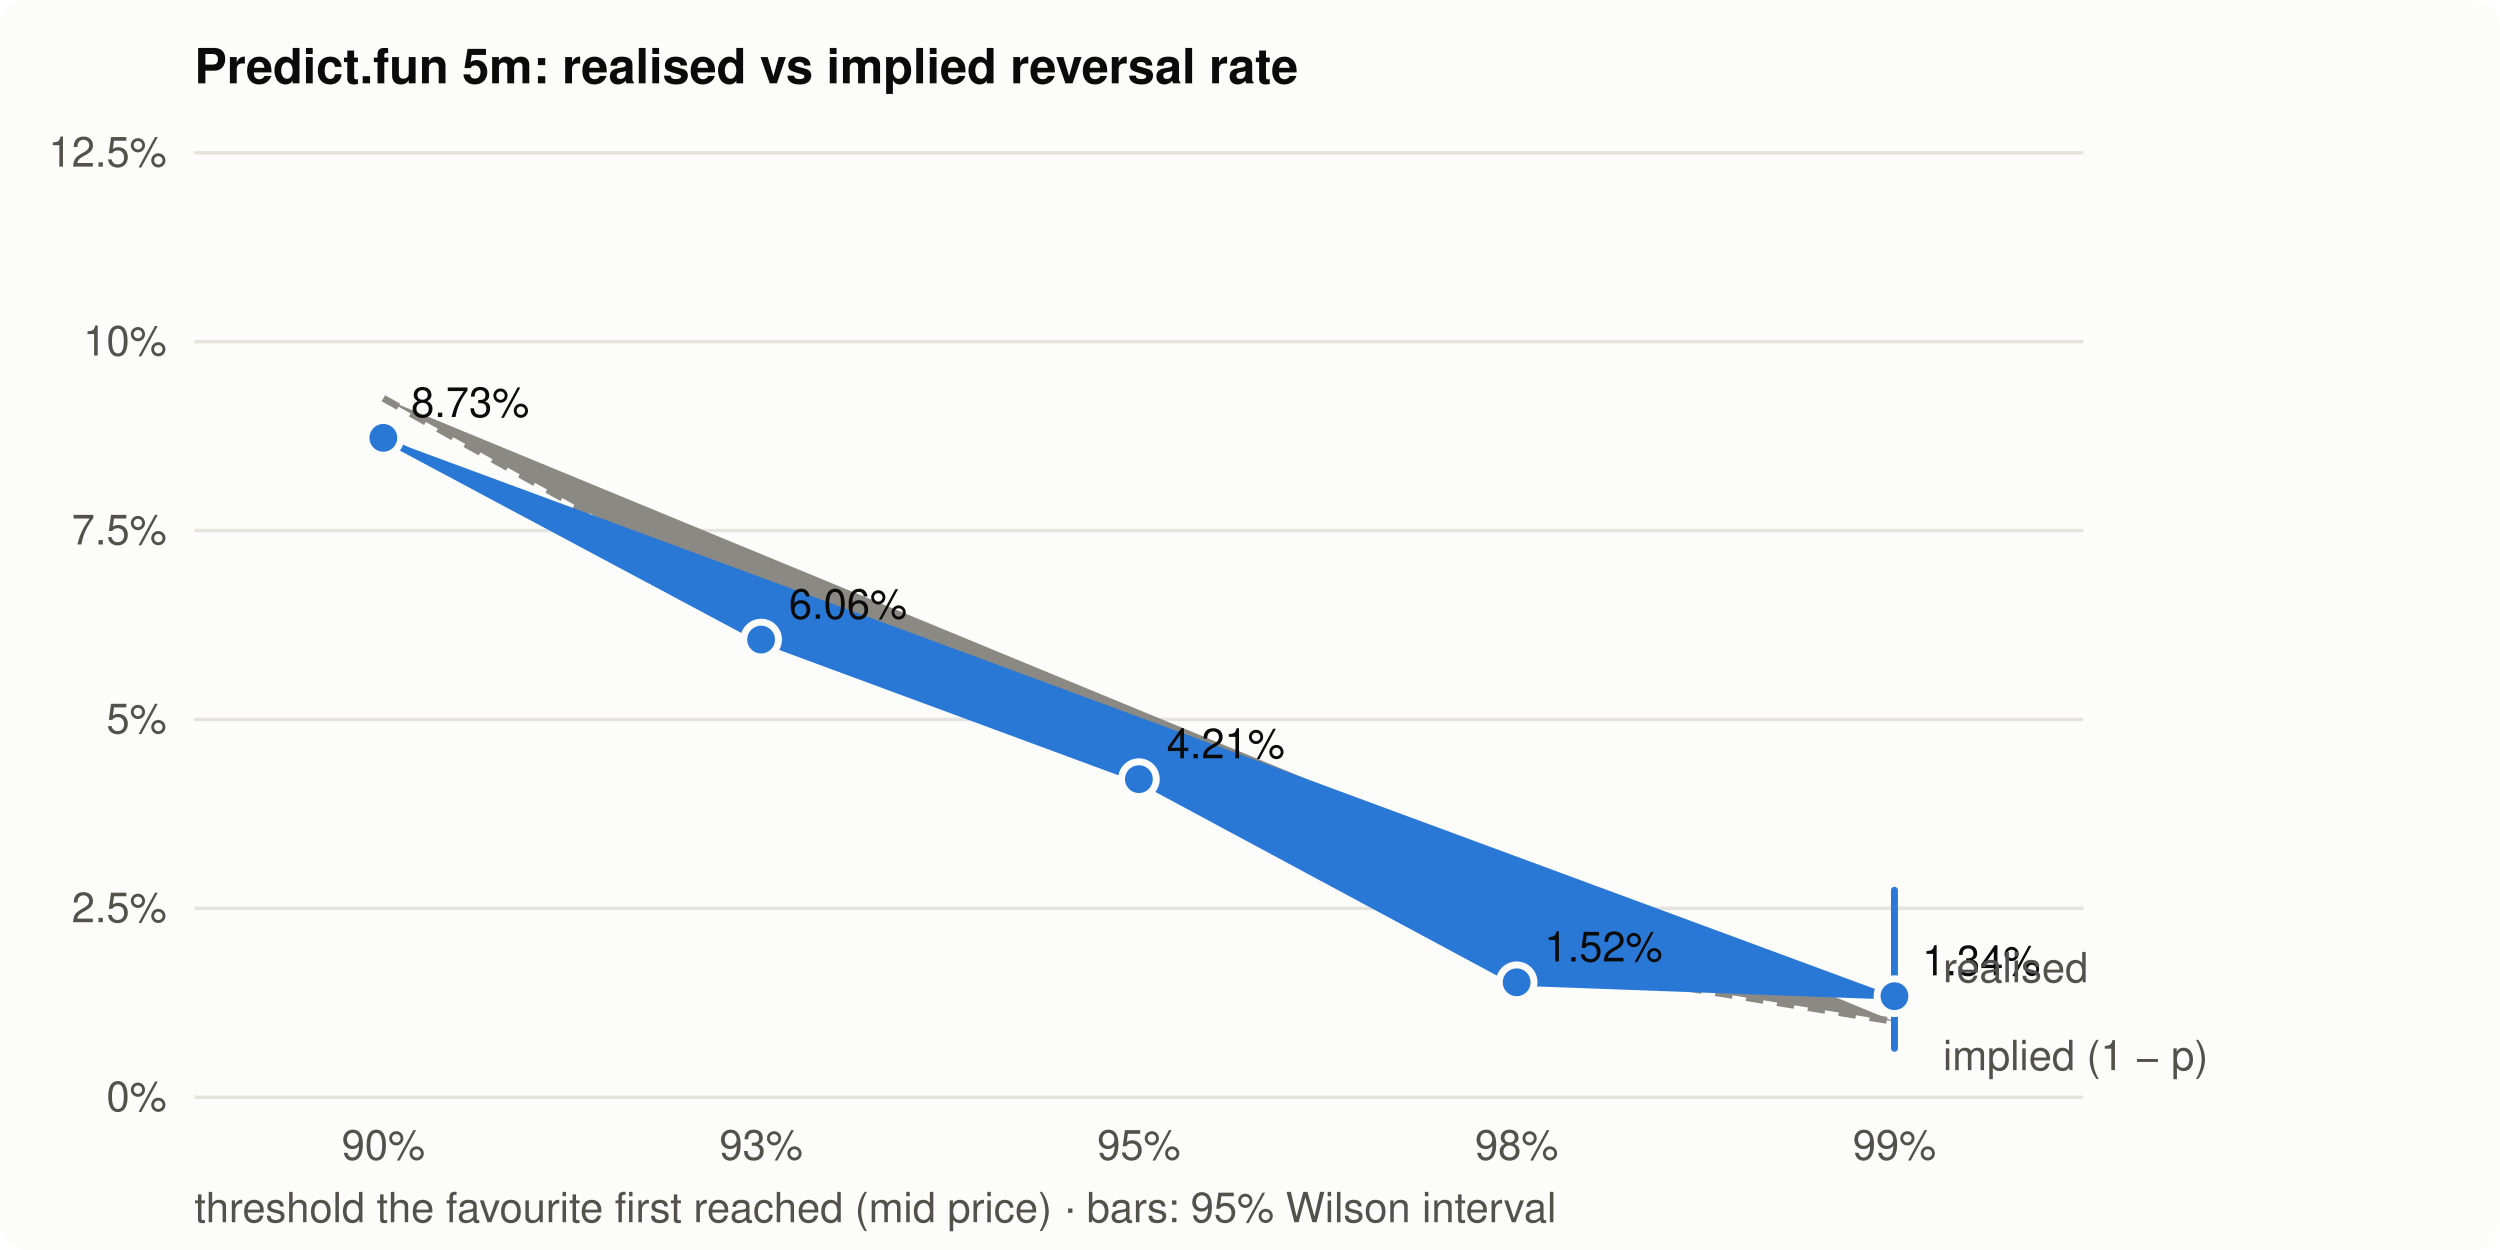
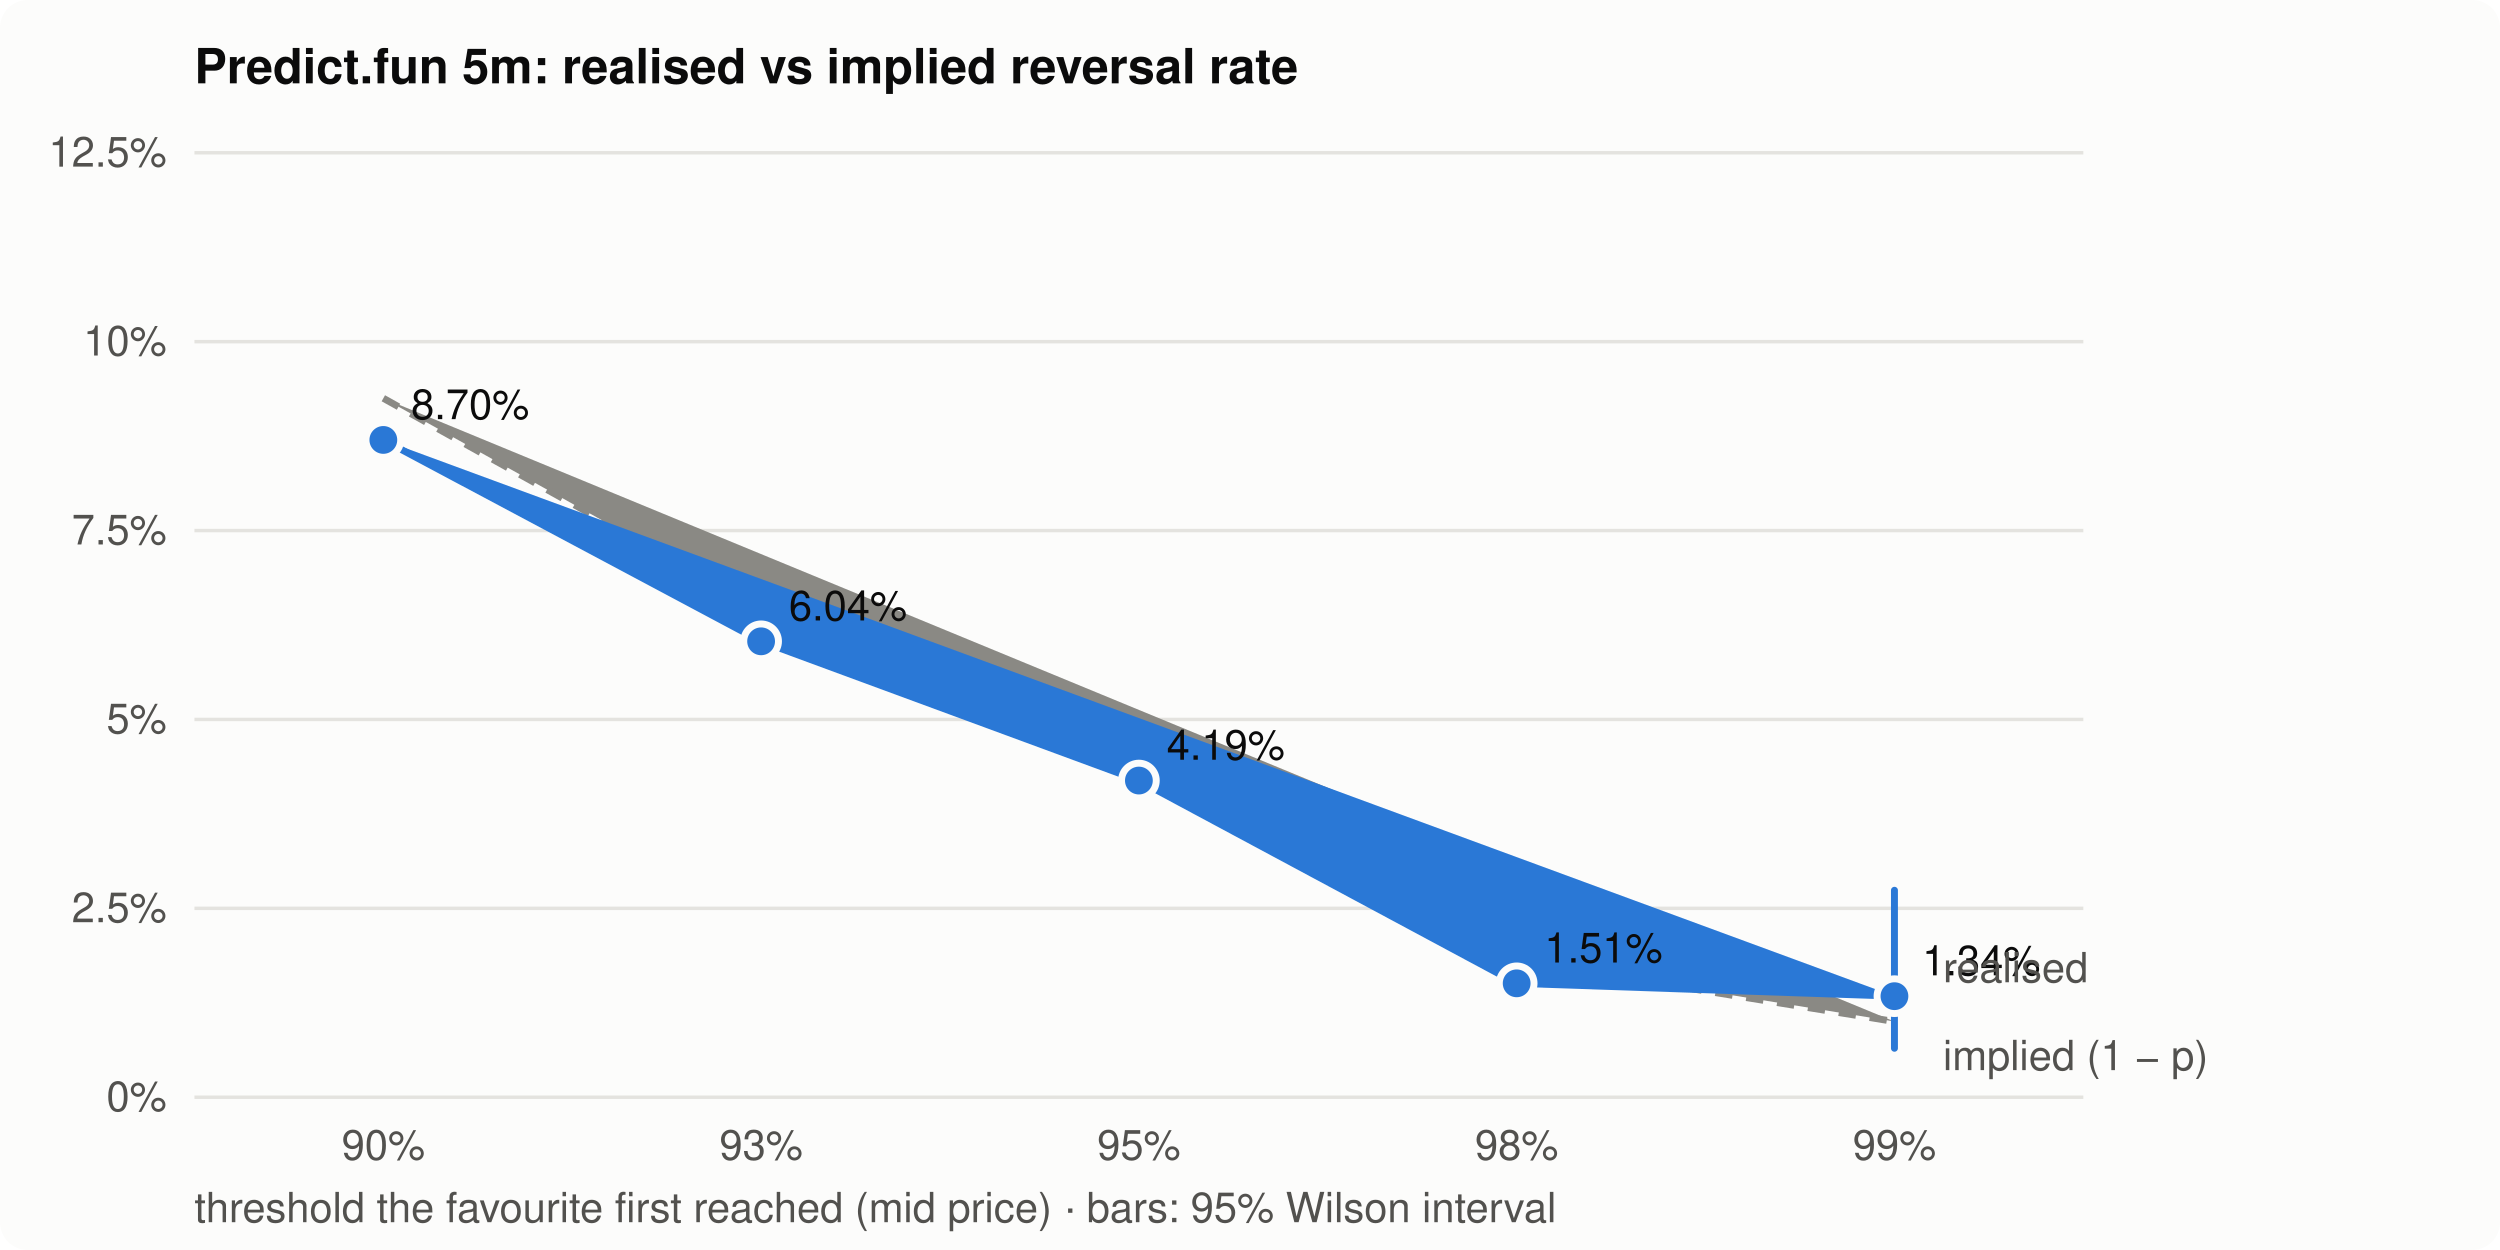
<svg xmlns="http://www.w3.org/2000/svg" viewBox="0 0 720 360" width="720" height="360" role="img" aria-label="Predict.fun 5m: realised vs implied reversal rate">
  <style>
  .bg{fill:#fcfcfb} .t1{fill:#0b0b0b} .t2{fill:#52514e} .grid{stroke:#e4e3df}
  .s1{stroke:#2a78d6;fill:#2a78d6} .s2{stroke:#eb6834;fill:#eb6834} .s3{stroke:#1baf7a;fill:#1baf7a}
  .ref{stroke:#8a8984;fill:#8a8984} .ring{stroke:#fcfcfb}
  text{font-family:-apple-system,Segoe UI,Helvetica,Arial,sans-serif;font-size:12px}
  .title{font-size:14px;font-weight:600}
  @media (prefers-color-scheme: dark){
    .bg{fill:#1a1a19} .t1{fill:#f0efec} .t2{fill:#c3c2b7} .grid{stroke:#34332f}
    .s1{stroke:#3987e5;fill:#3987e5} .s2{stroke:#d95926;fill:#d95926} .s3{stroke:#199e70;fill:#199e70}
    .ref{stroke:#9d9c96;fill:#9d9c96} .ring{stroke:#1a1a19}
  }
</style>
  <rect class="bg" width="720" height="360" rx="8" />
  <text class="t1 title" x="56" y="24">Predict.fun 5m: realised vs implied reversal rate</text>
  <line class="grid" x1="56" x2="600" y1="316.0" y2="316.0" stroke-width="1" />
  <text class="t2" x="48" y="320.0" text-anchor="end">0%</text>
  <line class="grid" x1="56" x2="600" y1="261.6" y2="261.6" stroke-width="1" />
  <text class="t2" x="48" y="265.6" text-anchor="end">2.5%</text>
  <line class="grid" x1="56" x2="600" y1="207.2" y2="207.2" stroke-width="1" />
  <text class="t2" x="48" y="211.2" text-anchor="end">5%</text>
  <line class="grid" x1="56" x2="600" y1="152.8" y2="152.8" stroke-width="1" />
  <text class="t2" x="48" y="156.8" text-anchor="end">7.5%</text>
  <line class="grid" x1="56" x2="600" y1="98.4" y2="98.4" stroke-width="1" />
  <text class="t2" x="48" y="102.4" text-anchor="end">10%</text>
  <line class="grid" x1="56" x2="600" y1="44.0" y2="44.0" stroke-width="1" />
  <text class="t2" x="48" y="48.0" text-anchor="end">12.5%</text>
  <text class="t2" x="110.4" y="334" text-anchor="middle">90%</text>
  <text class="t2" x="219.2" y="334" text-anchor="middle">93%</text>
  <text class="t2" x="328.0" y="334" text-anchor="middle">95%</text>
  <text class="t2" x="436.8" y="334" text-anchor="middle">98%</text>
  <text class="t2" x="545.6" y="334" text-anchor="middle">99%</text>
  <path class="ref" d="M110.4,114.7 L219.2,175.4 L328.0,217.9 L436.8,276.6 L545.6,294.2" fill="none" stroke-width="2" stroke-linejoin="round" stroke-dasharray="5 4" />
-   <line class="s1" x1="110.4" x2="110.4" y1="130.4" y2="121.6" stroke-width="2" stroke-linecap="round" />
-   <line class="s1" x1="219.2" x2="219.2" y1="188.0" y2="180.3" stroke-width="2" stroke-linecap="round" />
-   <line class="s1" x1="328.0" x2="328.0" y1="227.7" y2="221.0" stroke-width="2" stroke-linecap="round" />
-   <line class="s1" x1="436.8" x2="436.8" y1="285.3" y2="280.4" stroke-width="2" stroke-linecap="round" />
+   <line class="s1" x1="110.4" x2="110.4" y1="131.1" y2="122.3" stroke-width="2" stroke-linecap="round" />
+   <line class="s1" x1="219.2" x2="219.2" y1="188.4" y2="180.8" stroke-width="2" stroke-linecap="round" />
+   <line class="s1" x1="328.0" x2="328.0" y1="228.0" y2="221.4" stroke-width="2" stroke-linecap="round" />
+   <line class="s1" x1="436.8" x2="436.8" y1="285.5" y2="280.7" stroke-width="2" stroke-linecap="round" />
  <line class="s1" x1="545.6" x2="545.6" y1="301.9" y2="256.4" stroke-width="2" stroke-linecap="round" />
-   <path class="s1" d="M110.4,126.1 L219.2,184.2 L328.0,224.4 L436.8,282.9 L545.6,286.9" fill="none" stroke-width="2" stroke-linejoin="round" />
-   <circle class="s1 ring" cx="110.4" cy="126.1" r="5" stroke-width="2" />
-   <text class="t1" x="118.4" y="120.1">8.73%</text>
-   <circle class="s1 ring" cx="219.2" cy="184.2" r="5" stroke-width="2" />
-   <text class="t1" x="227.2" y="178.2">6.06%</text>
-   <circle class="s1 ring" cx="328.0" cy="224.4" r="5" stroke-width="2" />
-   <text class="t1" x="336.0" y="218.4">4.21%</text>
-   <circle class="s1 ring" cx="436.8" cy="282.9" r="5" stroke-width="2" />
-   <text class="t1" x="444.8" y="276.9">1.52%</text>
+   <path class="s1" d="M110.4,126.7 L219.2,184.7 L328.0,224.8 L436.8,283.2 L545.6,286.9" fill="none" stroke-width="2" stroke-linejoin="round" />
+   <circle class="s1 ring" cx="110.4" cy="126.7" r="5" stroke-width="2" />
+   <text class="t1" x="118.4" y="120.7">8.70%</text>
+   <circle class="s1 ring" cx="219.2" cy="184.7" r="5" stroke-width="2" />
+   <text class="t1" x="227.2" y="178.7">6.04%</text>
+   <circle class="s1 ring" cx="328.0" cy="224.8" r="5" stroke-width="2" />
+   <text class="t1" x="336.0" y="218.8">4.19%</text>
+   <circle class="s1 ring" cx="436.8" cy="283.2" r="5" stroke-width="2" />
+   <text class="t1" x="444.8" y="277.2">1.51%</text>
  <circle class="s1 ring" cx="545.6" cy="286.9" r="5" stroke-width="2" />
  <text class="t1" x="553.6" y="280.9">1.34%</text>
  <text class="t2" x="559.6" y="308.2">implied (1 − p)</text>
  <text class="t2" x="559.6" y="282.9">realised</text>
  <text class="t2" x="56" y="352">threshold the favourite first reached (mid price) · bars: 95% Wilson interval</text>
</svg>
